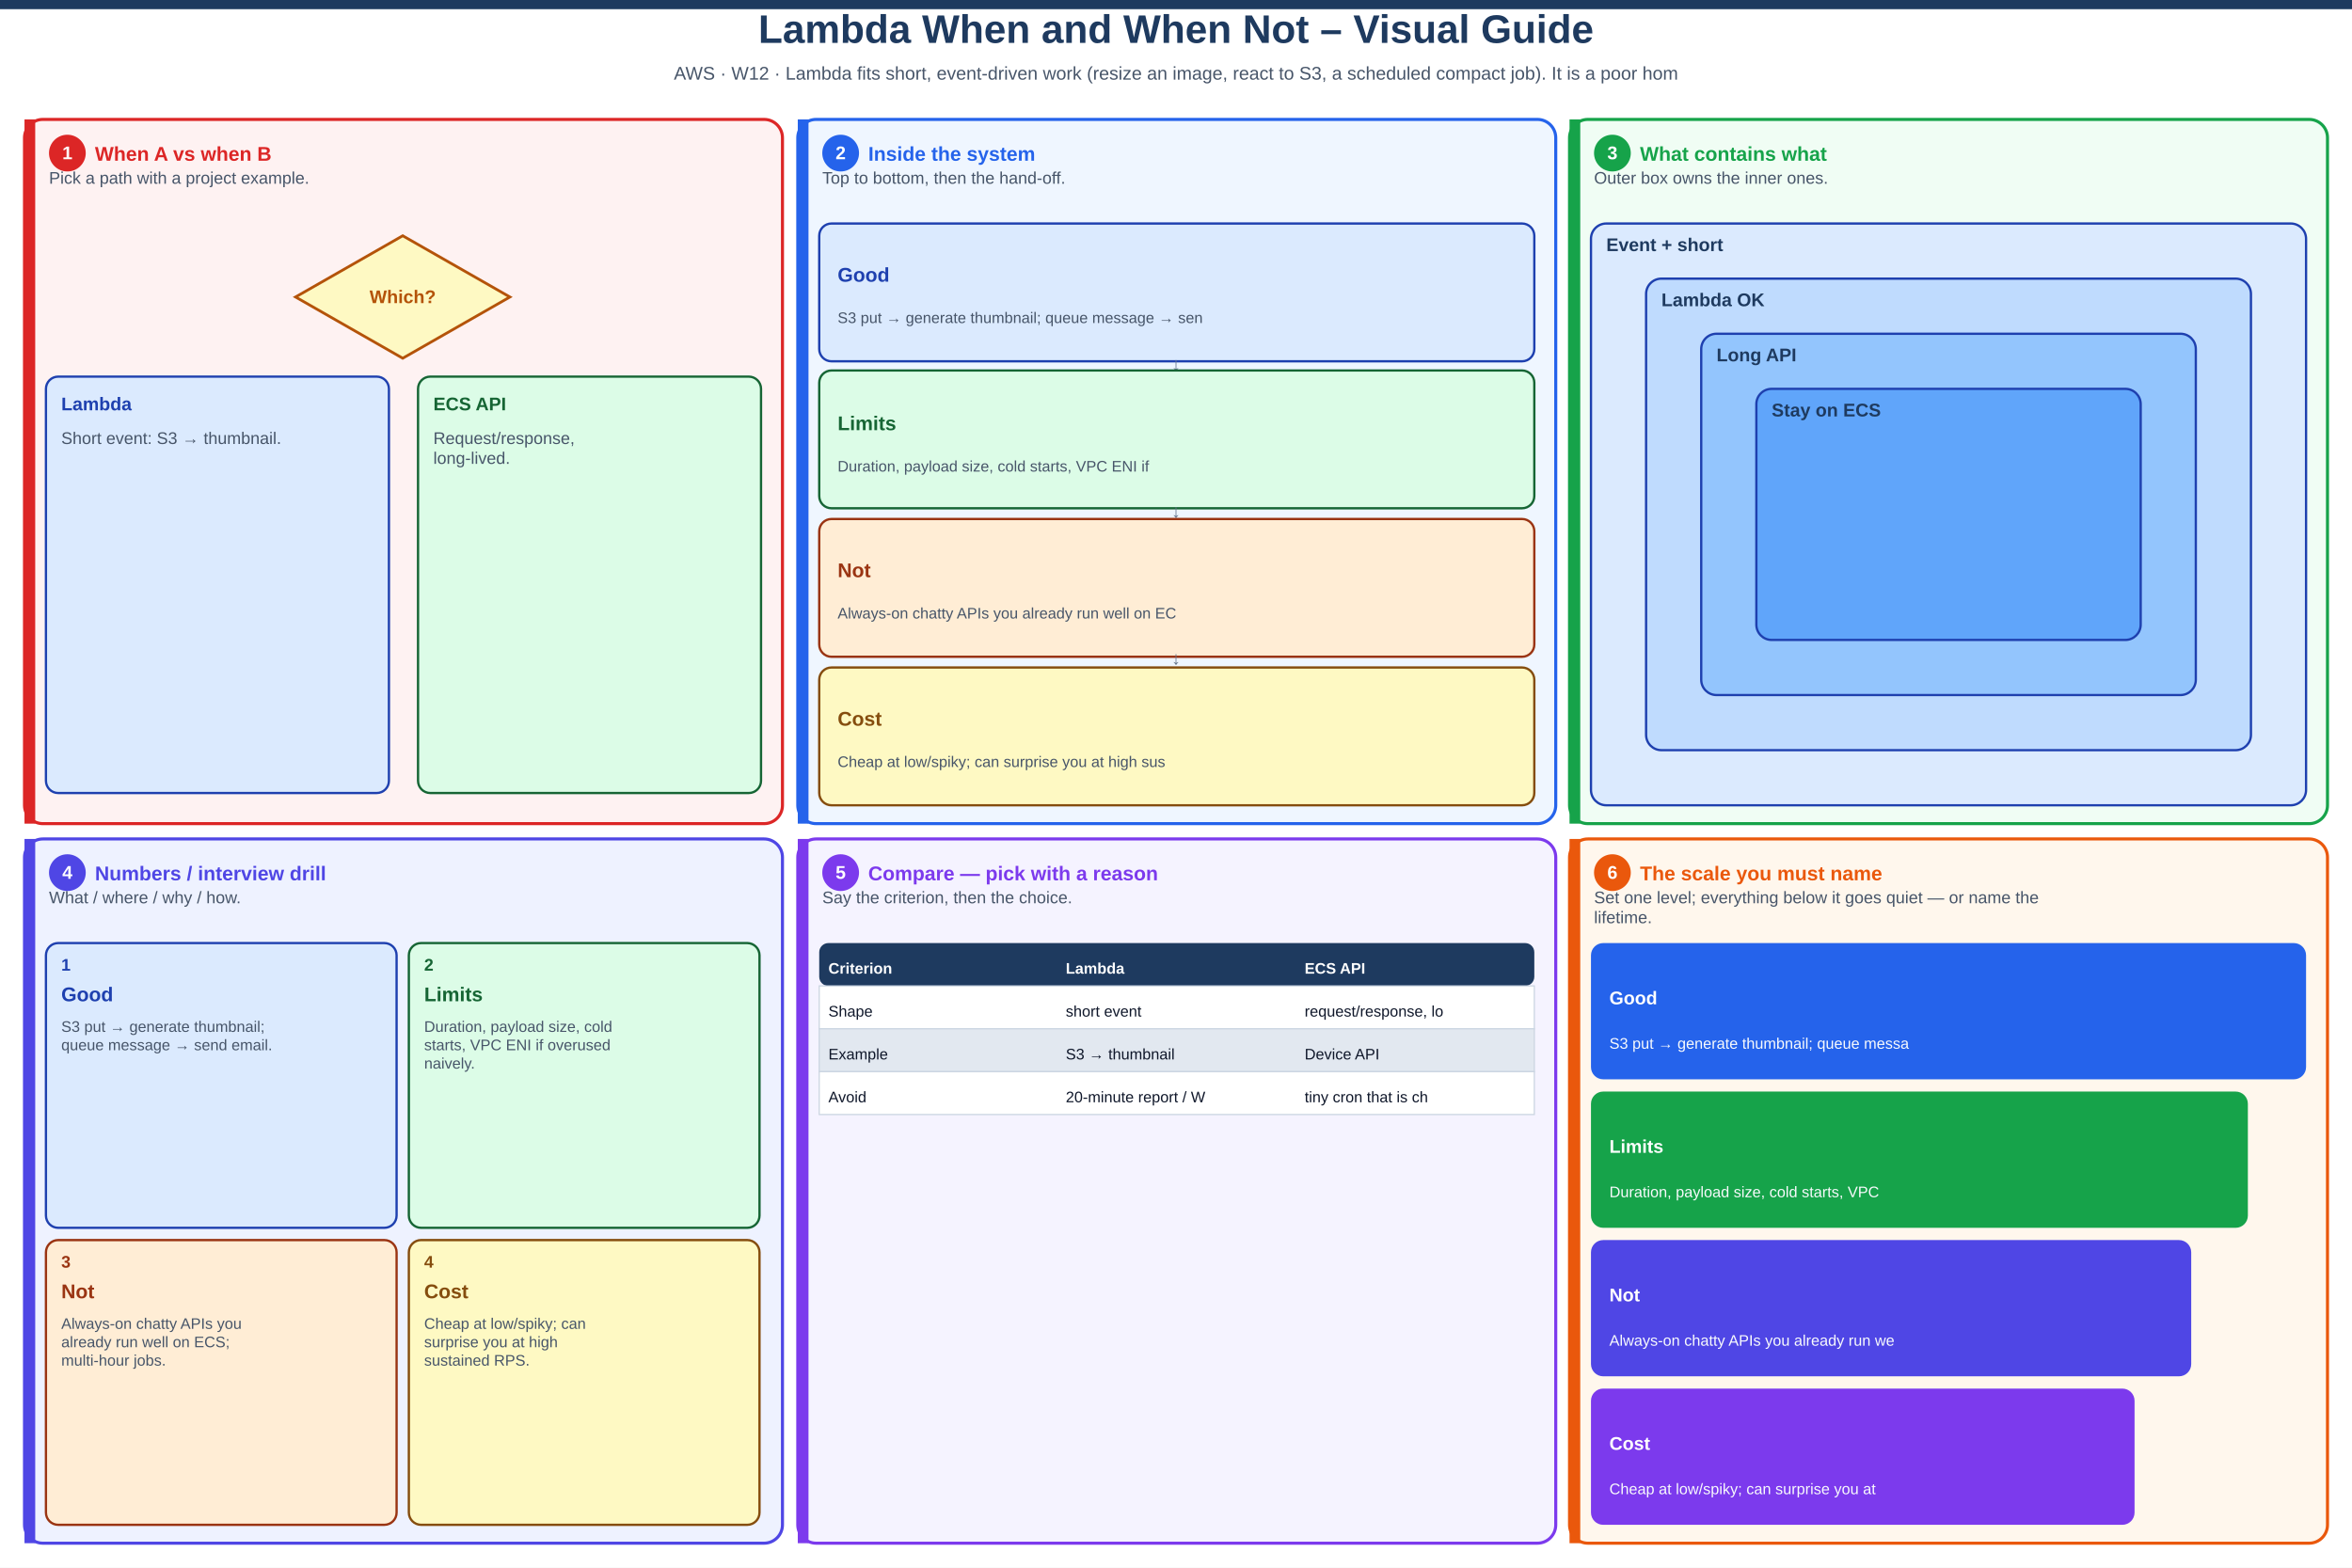
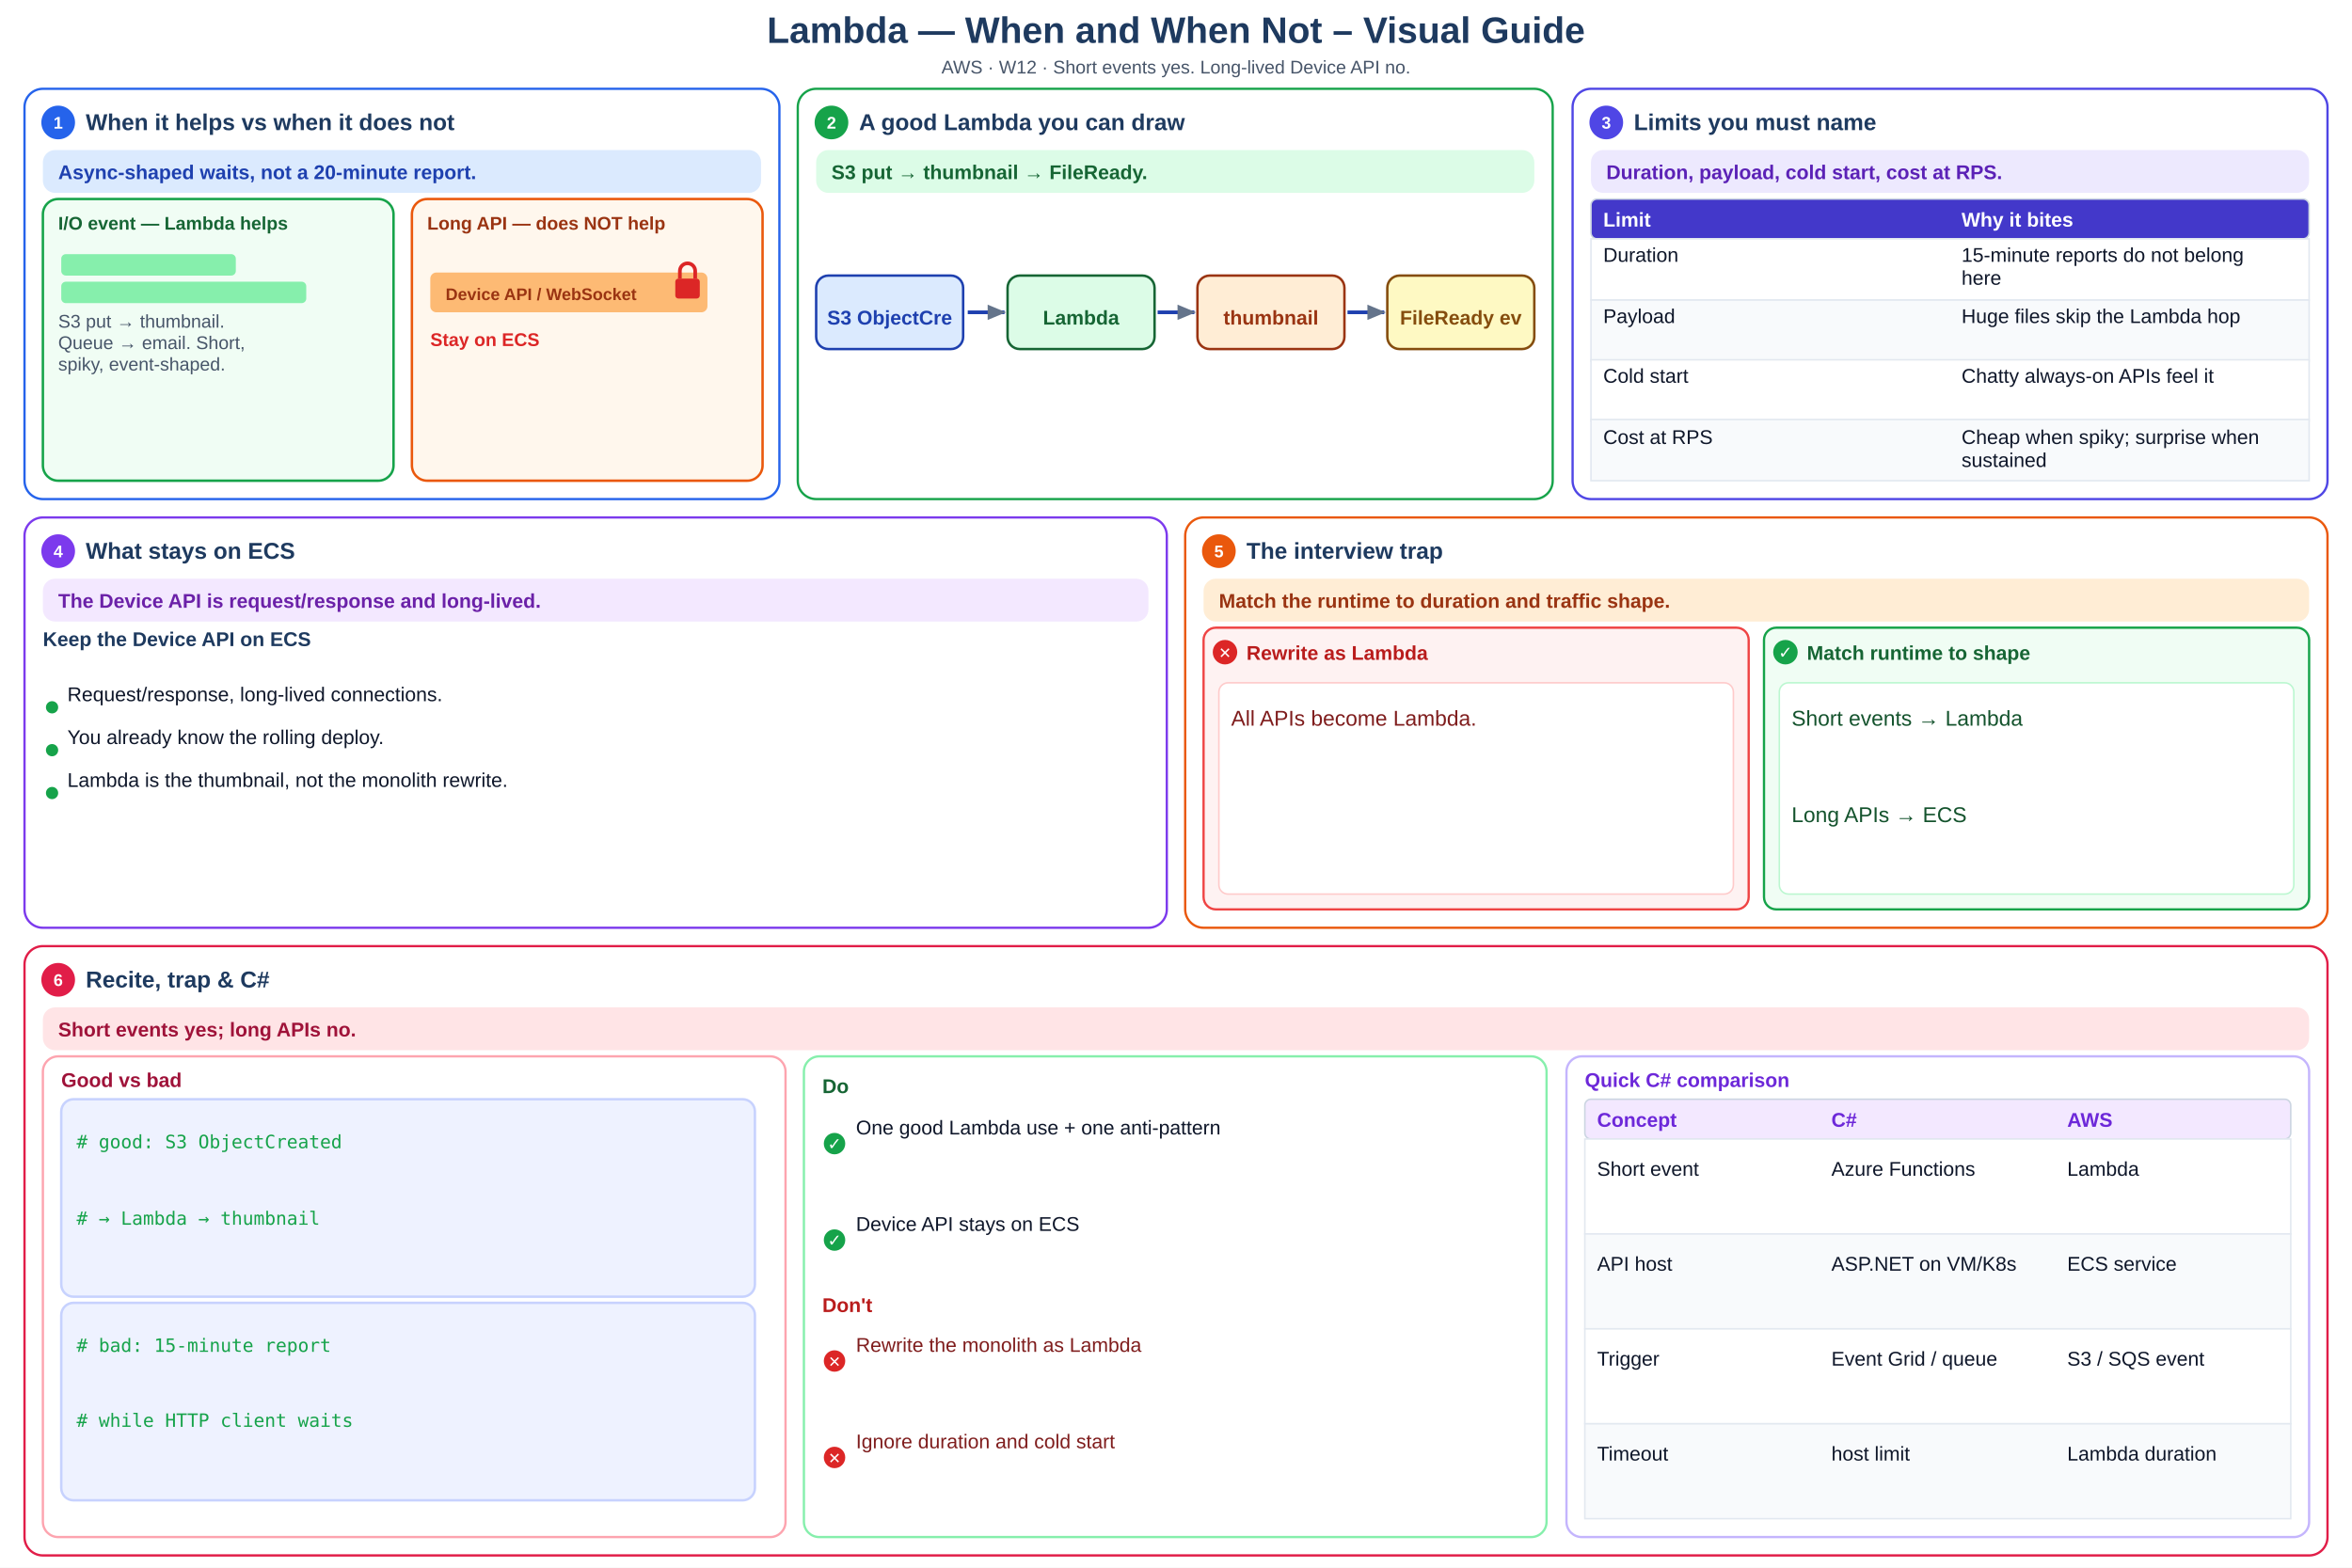
<svg xmlns="http://www.w3.org/2000/svg" width="1536" height="1024" viewBox="0 0 1536 1024">
  <defs>
-     <marker id="arrow" markerWidth="8" markerHeight="8" refX="6" refY="4" orient="auto">
-       <path d="M0,0 L8,4 L0,8 z" fill="#64748b" />
+     <marker id="arrow" markerWidth="12" markerHeight="10" refX="11" refY="5" orient="auto" markerUnits="userSpaceOnUse">
+       <path d="M0,0 L12,5 L0,10 z" fill="#64748b" />
    </marker>
  </defs>
  <rect x="0" y="0" width="1536" height="1024" rx="0" fill="#ffffff" />
-   <rect x="0" y="0" width="1536" height="6" rx="0" fill="#1e3a5f" />
-   <text x="768" y="28" fill="#1e3a5f" font-size="26" font-weight="800" text-anchor="middle" font-family="Segoe UI,Arial,sans-serif">Lambda When and When Not  –  Visual Guide</text>
-   <text x="768" y="52" fill="#475569" font-size="12" font-weight="500" text-anchor="middle" font-family="Segoe UI,Arial,sans-serif">AWS  ·  W12  ·  Lambda fits short, event-driven work (resize an image, react to S3, a scheduled compact job). It is a poor hom</text>
-   <rect x="16" y="78" width="495" height="460" rx="12" fill="#fef2f2" stroke="#dc2626" stroke-width="2" />
-   <rect x="16" y="78" width="7" height="460" rx="0" fill="#dc2626" />
-   <circle cx="44" cy="100" r="12" fill="#dc2626" />
-   <text x="44" y="104" fill="#fff" font-size="12" font-weight="800" text-anchor="middle" font-family="Segoe UI,Arial,sans-serif">1</text>
-   <text x="62" y="105" fill="#dc2626" font-size="13" font-weight="800" text-anchor="start" font-family="Segoe UI,Arial,sans-serif">When A vs when B</text>
-   <text x="32" y="120" fill="#475569" font-size="11" font-weight="500" text-anchor="start" font-family="Segoe UI,Arial,sans-serif">
-     <tspan x="32" dy="0">Pick a path with a project example.</tspan>
-   </text>
-   <polygon points="263,154 333,194 263,234 193,194" fill="#fef9c3" stroke="#b45309" stroke-width="1.8" />
-   <text x="263" y="198" fill="#b45309" font-size="12" font-weight="800" text-anchor="middle" font-family="Segoe UI,Arial,sans-serif">Which?</text>
-   <rect x="30" y="246" width="224" height="272" rx="8" fill="#dbeafe" stroke="#1e40af" stroke-width="1.5" />
-   <rect x="273" y="246" width="224" height="272" rx="8" fill="#dcfce7" stroke="#166534" stroke-width="1.5" />
-   <text x="40" y="268" fill="#1e40af" font-size="12" font-weight="800" text-anchor="start" font-family="Segoe UI,Arial,sans-serif">Lambda</text>
-   <text x="40" y="290" fill="#475569" font-size="11" font-weight="500" text-anchor="start" font-family="Segoe UI,Arial,sans-serif">
-     <tspan x="40" dy="0">Short event: S3 → thumbnail.</tspan>
-   </text>
-   <text x="283" y="268" fill="#166534" font-size="12" font-weight="800" text-anchor="start" font-family="Segoe UI,Arial,sans-serif">ECS API</text>
-   <text x="283" y="290" fill="#475569" font-size="11" font-weight="500" text-anchor="start" font-family="Segoe UI,Arial,sans-serif">
-     <tspan x="283" dy="0">Request/response,</tspan>
-     <tspan x="283" dy="13">long-lived.</tspan>
-   </text>
-   <rect x="521" y="78" width="495" height="460" rx="12" fill="#eff6ff" stroke="#2563eb" stroke-width="2" />
-   <rect x="521" y="78" width="7" height="460" rx="0" fill="#2563eb" />
-   <circle cx="549" cy="100" r="12" fill="#2563eb" />
-   <text x="549" y="104" fill="#fff" font-size="12" font-weight="800" text-anchor="middle" font-family="Segoe UI,Arial,sans-serif">2</text>
-   <text x="567" y="105" fill="#2563eb" font-size="13" font-weight="800" text-anchor="start" font-family="Segoe UI,Arial,sans-serif">Inside the system</text>
-   <text x="537" y="120" fill="#475569" font-size="11" font-weight="500" text-anchor="start" font-family="Segoe UI,Arial,sans-serif">
-     <tspan x="537" dy="0">Top to bottom, then the hand-off.</tspan>
-   </text>
-   <rect x="535" y="146" width="467" height="90" rx="8" fill="#dbeafe" stroke="#1e40af" stroke-width="1.5" />
-   <text x="547" y="184" fill="#1e40af" font-size="13" font-weight="800" text-anchor="start" font-family="Segoe UI,Arial,sans-serif">Good</text>
-   <text x="547" y="211" fill="#475569" font-size="10" font-weight="500" text-anchor="start" font-family="Segoe UI,Arial,sans-serif">S3 put → generate thumbnail; queue message → sen</text>
-   <text x="768" y="242" fill="#64748b" font-size="12" font-weight="800" text-anchor="middle" font-family="Segoe UI,Arial,sans-serif">↓</text>
-   <rect x="535" y="242" width="467" height="90" rx="8" fill="#dcfce7" stroke="#166534" stroke-width="1.5" />
-   <text x="547" y="281" fill="#166534" font-size="13" font-weight="800" text-anchor="start" font-family="Segoe UI,Arial,sans-serif">Limits</text>
-   <text x="547" y="308" fill="#475569" font-size="10" font-weight="500" text-anchor="start" font-family="Segoe UI,Arial,sans-serif">Duration, payload size, cold starts, VPC ENI if </text>
-   <text x="768" y="338" fill="#64748b" font-size="12" font-weight="800" text-anchor="middle" font-family="Segoe UI,Arial,sans-serif">↓</text>
-   <rect x="535" y="339" width="467" height="90" rx="8" fill="#ffedd5" stroke="#9a3412" stroke-width="1.5" />
-   <text x="547" y="377" fill="#9a3412" font-size="13" font-weight="800" text-anchor="start" font-family="Segoe UI,Arial,sans-serif">Not</text>
-   <text x="547" y="404" fill="#475569" font-size="10" font-weight="500" text-anchor="start" font-family="Segoe UI,Arial,sans-serif">Always-on chatty APIs you already run well on EC</text>
-   <text x="768" y="434" fill="#64748b" font-size="12" font-weight="800" text-anchor="middle" font-family="Segoe UI,Arial,sans-serif">↓</text>
-   <rect x="535" y="436" width="467" height="90" rx="8" fill="#fef9c3" stroke="#854d0e" stroke-width="1.5" />
-   <text x="547" y="474" fill="#854d0e" font-size="13" font-weight="800" text-anchor="start" font-family="Segoe UI,Arial,sans-serif">Cost</text>
-   <text x="547" y="501" fill="#475569" font-size="10" font-weight="500" text-anchor="start" font-family="Segoe UI,Arial,sans-serif">Cheap at low/spiky; can surprise you at high sus</text>
-   <rect x="1025" y="78" width="495" height="460" rx="12" fill="#f0fdf4" stroke="#16a34a" stroke-width="2" />
-   <rect x="1025" y="78" width="7" height="460" rx="0" fill="#16a34a" />
-   <circle cx="1053" cy="100" r="12" fill="#16a34a" />
-   <text x="1053" y="104" fill="#fff" font-size="12" font-weight="800" text-anchor="middle" font-family="Segoe UI,Arial,sans-serif">3</text>
-   <text x="1071" y="105" fill="#16a34a" font-size="13" font-weight="800" text-anchor="start" font-family="Segoe UI,Arial,sans-serif">What contains what</text>
-   <text x="1041" y="120" fill="#475569" font-size="11" font-weight="500" text-anchor="start" font-family="Segoe UI,Arial,sans-serif">
-     <tspan x="1041" dy="0">Outer box owns the inner ones.</tspan>
-   </text>
-   <rect x="1039" y="146" width="467" height="380" rx="10" fill="#dbeafe" stroke="#1e40af" stroke-width="1.5" />
-   <text x="1049" y="164" fill="#1e3a5f" font-size="12" font-weight="800" text-anchor="start" font-family="Segoe UI,Arial,sans-serif">Event + short</text>
-   <rect x="1075" y="182" width="395" height="308" rx="10" fill="#bfdbfe" stroke="#1e40af" stroke-width="1.5" />
-   <text x="1085" y="200" fill="#1e3a5f" font-size="12" font-weight="800" text-anchor="start" font-family="Segoe UI,Arial,sans-serif">Lambda OK</text>
-   <rect x="1111" y="218" width="323" height="236" rx="10" fill="#93c5fd" stroke="#1e40af" stroke-width="1.5" />
-   <text x="1121" y="236" fill="#1e3a5f" font-size="12" font-weight="800" text-anchor="start" font-family="Segoe UI,Arial,sans-serif">Long API</text>
-   <rect x="1147" y="254" width="251" height="164" rx="10" fill="#60a5fa" stroke="#1e40af" stroke-width="1.5" />
-   <text x="1157" y="272" fill="#1e3a5f" font-size="12" font-weight="800" text-anchor="start" font-family="Segoe UI,Arial,sans-serif">Stay on ECS</text>
-   <rect x="16" y="548" width="495" height="460" rx="12" fill="#eef2ff" stroke="#4f46e5" stroke-width="2" />
-   <rect x="16" y="548" width="7" height="460" rx="0" fill="#4f46e5" />
-   <circle cx="44" cy="570" r="12" fill="#4f46e5" />
-   <text x="44" y="574" fill="#fff" font-size="12" font-weight="800" text-anchor="middle" font-family="Segoe UI,Arial,sans-serif">4</text>
-   <text x="62" y="575" fill="#4f46e5" font-size="13" font-weight="800" text-anchor="start" font-family="Segoe UI,Arial,sans-serif">Numbers / interview drill</text>
-   <text x="32" y="590" fill="#475569" font-size="11" font-weight="500" text-anchor="start" font-family="Segoe UI,Arial,sans-serif">
-     <tspan x="32" dy="0">What / where / why / how.</tspan>
-   </text>
-   <rect x="30" y="616" width="229" height="186" rx="8" fill="#dbeafe" stroke="#1e40af" stroke-width="1.5" />
-   <text x="40" y="634" fill="#1e40af" font-size="11" font-weight="800" text-anchor="start" font-family="Segoe UI,Arial,sans-serif">1</text>
-   <text x="40" y="654" fill="#1e40af" font-size="13" font-weight="800" text-anchor="start" font-family="Segoe UI,Arial,sans-serif">Good</text>
-   <text x="40" y="674" fill="#475569" font-size="10" font-weight="500" text-anchor="start" font-family="Segoe UI,Arial,sans-serif">
-     <tspan x="40" dy="0">S3 put → generate thumbnail;</tspan>
-     <tspan x="40" dy="12">queue message → send email.</tspan>
-   </text>
-   <rect x="267" y="616" width="229" height="186" rx="8" fill="#dcfce7" stroke="#166534" stroke-width="1.5" />
-   <text x="277" y="634" fill="#166534" font-size="11" font-weight="800" text-anchor="start" font-family="Segoe UI,Arial,sans-serif">2</text>
-   <text x="277" y="654" fill="#166534" font-size="13" font-weight="800" text-anchor="start" font-family="Segoe UI,Arial,sans-serif">Limits</text>
-   <text x="277" y="674" fill="#475569" font-size="10" font-weight="500" text-anchor="start" font-family="Segoe UI,Arial,sans-serif">
-     <tspan x="277" dy="0">Duration, payload size, cold</tspan>
-     <tspan x="277" dy="12">starts, VPC ENI if overused</tspan>
-     <tspan x="277" dy="12">naively.</tspan>
-   </text>
-   <rect x="30" y="810" width="229" height="186" rx="8" fill="#ffedd5" stroke="#9a3412" stroke-width="1.5" />
-   <text x="40" y="828" fill="#9a3412" font-size="11" font-weight="800" text-anchor="start" font-family="Segoe UI,Arial,sans-serif">3</text>
-   <text x="40" y="848" fill="#9a3412" font-size="13" font-weight="800" text-anchor="start" font-family="Segoe UI,Arial,sans-serif">Not</text>
-   <text x="40" y="868" fill="#475569" font-size="10" font-weight="500" text-anchor="start" font-family="Segoe UI,Arial,sans-serif">
-     <tspan x="40" dy="0">Always-on chatty APIs you</tspan>
-     <tspan x="40" dy="12">already run well on ECS;</tspan>
-     <tspan x="40" dy="12">multi-hour jobs.</tspan>
-   </text>
-   <rect x="267" y="810" width="229" height="186" rx="8" fill="#fef9c3" stroke="#854d0e" stroke-width="1.5" />
-   <text x="277" y="828" fill="#854d0e" font-size="11" font-weight="800" text-anchor="start" font-family="Segoe UI,Arial,sans-serif">4</text>
-   <text x="277" y="848" fill="#854d0e" font-size="13" font-weight="800" text-anchor="start" font-family="Segoe UI,Arial,sans-serif">Cost</text>
-   <text x="277" y="868" fill="#475569" font-size="10" font-weight="500" text-anchor="start" font-family="Segoe UI,Arial,sans-serif">
-     <tspan x="277" dy="0">Cheap at low/spiky; can</tspan>
-     <tspan x="277" dy="12">surprise you at high</tspan>
-     <tspan x="277" dy="12">sustained RPS.</tspan>
-   </text>
-   <rect x="521" y="548" width="495" height="460" rx="12" fill="#f5f3ff" stroke="#7c3aed" stroke-width="2" />
-   <rect x="521" y="548" width="7" height="460" rx="0" fill="#7c3aed" />
-   <circle cx="549" cy="570" r="12" fill="#7c3aed" />
-   <text x="549" y="574" fill="#fff" font-size="12" font-weight="800" text-anchor="middle" font-family="Segoe UI,Arial,sans-serif">5</text>
-   <text x="567" y="575" fill="#7c3aed" font-size="13" font-weight="800" text-anchor="start" font-family="Segoe UI,Arial,sans-serif">Compare — pick with a reason</text>
-   <text x="537" y="590" fill="#475569" font-size="11" font-weight="500" text-anchor="start" font-family="Segoe UI,Arial,sans-serif">
-     <tspan x="537" dy="0">Say the criterion, then the choice.</tspan>
-   </text>
-   <rect x="535" y="616" width="467" height="28" rx="6" fill="#1e3a5f" />
-   <text x="541" y="636" fill="#fff" font-size="10" font-weight="700" text-anchor="start" font-family="Segoe UI,Arial,sans-serif">Criterion</text>
-   <text x="696" y="636" fill="#fff" font-size="10" font-weight="700" text-anchor="start" font-family="Segoe UI,Arial,sans-serif">Lambda</text>
-   <text x="852" y="636" fill="#fff" font-size="10" font-weight="700" text-anchor="start" font-family="Segoe UI,Arial,sans-serif">ECS API</text>
-   <rect x="535" y="644" width="467" height="28" rx="0" fill="#ffffff" stroke="#cbd5e1" stroke-width="0.8" />
-   <text x="541" y="664" fill="#0f172a" font-size="10" font-weight="500" text-anchor="start" font-family="Segoe UI,Arial,sans-serif">Shape</text>
-   <text x="696" y="664" fill="#0f172a" font-size="10" font-weight="500" text-anchor="start" font-family="Segoe UI,Arial,sans-serif">short event</text>
-   <text x="852" y="664" fill="#0f172a" font-size="10" font-weight="500" text-anchor="start" font-family="Segoe UI,Arial,sans-serif">request/response, lo</text>
-   <rect x="535" y="672" width="467" height="28" rx="0" fill="#e2e8f0" stroke="#cbd5e1" stroke-width="0.8" />
-   <text x="541" y="692" fill="#0f172a" font-size="10" font-weight="500" text-anchor="start" font-family="Segoe UI,Arial,sans-serif">Example</text>
-   <text x="696" y="692" fill="#0f172a" font-size="10" font-weight="500" text-anchor="start" font-family="Segoe UI,Arial,sans-serif">S3 → thumbnail</text>
-   <text x="852" y="692" fill="#0f172a" font-size="10" font-weight="500" text-anchor="start" font-family="Segoe UI,Arial,sans-serif">Device API</text>
-   <rect x="535" y="700" width="467" height="28" rx="0" fill="#ffffff" stroke="#cbd5e1" stroke-width="0.8" />
-   <text x="541" y="720" fill="#0f172a" font-size="10" font-weight="500" text-anchor="start" font-family="Segoe UI,Arial,sans-serif">Avoid</text>
-   <text x="696" y="720" fill="#0f172a" font-size="10" font-weight="500" text-anchor="start" font-family="Segoe UI,Arial,sans-serif">20-minute report / W</text>
-   <text x="852" y="720" fill="#0f172a" font-size="10" font-weight="500" text-anchor="start" font-family="Segoe UI,Arial,sans-serif">tiny cron that is ch</text>
-   <rect x="1025" y="548" width="495" height="460" rx="12" fill="#fff7ed" stroke="#ea580c" stroke-width="2" />
-   <rect x="1025" y="548" width="7" height="460" rx="0" fill="#ea580c" />
-   <circle cx="1053" cy="570" r="12" fill="#ea580c" />
-   <text x="1053" y="574" fill="#fff" font-size="12" font-weight="800" text-anchor="middle" font-family="Segoe UI,Arial,sans-serif">6</text>
-   <text x="1071" y="575" fill="#ea580c" font-size="13" font-weight="800" text-anchor="start" font-family="Segoe UI,Arial,sans-serif">The scale you must name</text>
-   <text x="1041" y="590" fill="#475569" font-size="11" font-weight="500" text-anchor="start" font-family="Segoe UI,Arial,sans-serif">
-     <tspan x="1041" dy="0">Set one level; everything below it goes quiet — or name the</tspan>
-     <tspan x="1041" dy="13">lifetime.</tspan>
-   </text>
-   <rect x="1039" y="616" width="467" height="89" rx="8" fill="#2563eb" />
-   <text x="1051" y="656" fill="#fff" font-size="12" font-weight="800" text-anchor="start" font-family="Segoe UI,Arial,sans-serif">Good</text>
-   <text x="1051" y="685" fill="#f8fafc" font-size="10" font-weight="500" text-anchor="start" font-family="Segoe UI,Arial,sans-serif">S3 put → generate thumbnail; queue messa</text>
-   <rect x="1039" y="713" width="429" height="89" rx="8" fill="#16a34a" />
-   <text x="1051" y="753" fill="#fff" font-size="12" font-weight="800" text-anchor="start" font-family="Segoe UI,Arial,sans-serif">Limits</text>
-   <text x="1051" y="782" fill="#f8fafc" font-size="10" font-weight="500" text-anchor="start" font-family="Segoe UI,Arial,sans-serif">Duration, payload size, cold starts, VPC</text>
-   <rect x="1039" y="810" width="392" height="89" rx="8" fill="#4f46e5" />
-   <text x="1051" y="850" fill="#fff" font-size="12" font-weight="800" text-anchor="start" font-family="Segoe UI,Arial,sans-serif">Not</text>
-   <text x="1051" y="879" fill="#f8fafc" font-size="10" font-weight="500" text-anchor="start" font-family="Segoe UI,Arial,sans-serif">Always-on chatty APIs you already run we</text>
-   <rect x="1039" y="907" width="355" height="89" rx="8" fill="#7c3aed" />
-   <text x="1051" y="947" fill="#fff" font-size="12" font-weight="800" text-anchor="start" font-family="Segoe UI,Arial,sans-serif">Cost</text>
-   <text x="1051" y="976" fill="#f8fafc" font-size="10" font-weight="500" text-anchor="start" font-family="Segoe UI,Arial,sans-serif">Cheap at low/spiky; can surprise you at </text>
+   <text x="768" y="28" fill="#1e3a5f" font-size="24" font-weight="800" text-anchor="middle" font-family="Segoe UI,Arial,sans-serif">Lambda — When and When Not  –  Visual Guide</text>
+   <text x="768" y="48" fill="#475569" font-size="12" font-weight="500" text-anchor="middle" font-family="Segoe UI,Arial,sans-serif">AWS · W12  ·  Short events yes. Long-lived Device API no.</text>
+   <rect x="16" y="58" width="493" height="268" rx="12" fill="#fff" stroke="#2563eb" stroke-width="1.5" />
+   <circle cx="38" cy="80" r="11" fill="#2563eb" />
+   <text x="38" y="84" fill="#fff" font-size="11" font-weight="800" text-anchor="middle" font-family="Segoe UI,Arial,sans-serif">1</text>
+   <text x="56" y="85" fill="#1e3a5f" font-size="15" font-weight="800" text-anchor="start" font-family="Segoe UI,Arial,sans-serif">When it helps vs when it does not</text>
+   <rect x="28" y="98" width="469" height="28" rx="8" fill="#dbeafe" />
+   <text x="38" y="117" fill="#1e40af" font-size="13" font-weight="700" text-anchor="start" font-family="Segoe UI,Arial,sans-serif">Async-shaped waits, not a 20-minute report.</text>
+   <rect x="28" y="130" width="229" height="184" rx="10" fill="#f0fdf4" stroke="#16a34a" stroke-width="1.6" />
+   <text x="38" y="150" fill="#166534" font-size="12" font-weight="800" text-anchor="start" font-family="Segoe UI,Arial,sans-serif">I/O event — Lambda helps</text>
+   <rect x="40" y="166" width="114" height="14" rx="3" fill="#86efac" />
+   <rect x="40" y="184" width="160" height="14" rx="3" fill="#86efac" />
+   <text x="38" y="214" fill="#475569" font-size="12" font-weight="500" font-family="Segoe UI,Arial,sans-serif">
+     <tspan x="38" dy="0">S3 put → thumbnail.</tspan>
+     <tspan x="38" dy="14">Queue → email. Short,</tspan>
+     <tspan x="38" dy="14">spiky, event-shaped.</tspan>
+   </text>
+   <rect x="269" y="130" width="229" height="184" rx="10" fill="#fff7ed" stroke="#ea580c" stroke-width="1.6" />
+   <text x="279" y="150" fill="#9a3412" font-size="12" font-weight="800" text-anchor="start" font-family="Segoe UI,Arial,sans-serif">Long API — does NOT help</text>
+   <rect x="281" y="178" width="181" height="26" rx="4" fill="#fdba74" />
+   <text x="291" y="196" fill="#9a3412" font-size="11" font-weight="800" text-anchor="start" font-family="Segoe UI,Arial,sans-serif">Device API / WebSocket</text>
+   <rect x="441" y="182" width="16" height="13" rx="2" fill="#dc2626" />
+   <path d="M444,182 v-5 a5,5 0 0 1 10,0 v5" fill="none" stroke="#dc2626" stroke-width="2.4" />
+   <text x="281" y="226" fill="#dc2626" font-size="12" font-weight="700" text-anchor="start" font-family="Segoe UI,Arial,sans-serif">Stay on ECS</text>
+   <rect x="521" y="58" width="493" height="268" rx="12" fill="#fff" stroke="#16a34a" stroke-width="1.5" />
+   <circle cx="543" cy="80" r="11" fill="#16a34a" />
+   <text x="543" y="84" fill="#fff" font-size="11" font-weight="800" text-anchor="middle" font-family="Segoe UI,Arial,sans-serif">2</text>
+   <text x="561" y="85" fill="#1e3a5f" font-size="15" font-weight="800" text-anchor="start" font-family="Segoe UI,Arial,sans-serif">A good Lambda you can draw</text>
+   <rect x="533" y="98" width="469" height="28" rx="8" fill="#dcfce7" />
+   <text x="543" y="117" fill="#166534" font-size="13" font-weight="700" text-anchor="start" font-family="Segoe UI,Arial,sans-serif">S3 put → thumbnail → FileReady.</text>
+   <rect x="533" y="180" width="96" height="48" rx="8" fill="#dbeafe" stroke="#1e40af" stroke-width="1.6" />
+   <text x="581" y="212" fill="#1e40af" font-size="13" font-weight="700" text-anchor="middle" font-family="Segoe UI,Arial,sans-serif">S3 ObjectCre</text>
+   <line x1="632" y1="204" x2="656" y2="204" stroke="#1e40af" stroke-width="2.4" marker-end="url(#arrow)" />
+   <rect x="658" y="180" width="96" height="48" rx="8" fill="#dcfce7" stroke="#166534" stroke-width="1.6" />
+   <text x="706" y="212" fill="#166534" font-size="13" font-weight="700" text-anchor="middle" font-family="Segoe UI,Arial,sans-serif">Lambda</text>
+   <line x1="756" y1="204" x2="780" y2="204" stroke="#1e40af" stroke-width="2.4" marker-end="url(#arrow)" />
+   <rect x="782" y="180" width="96" height="48" rx="8" fill="#ffedd5" stroke="#9a3412" stroke-width="1.6" />
+   <text x="830" y="212" fill="#9a3412" font-size="13" font-weight="700" text-anchor="middle" font-family="Segoe UI,Arial,sans-serif">thumbnail</text>
+   <line x1="880" y1="204" x2="904" y2="204" stroke="#1e40af" stroke-width="2.4" marker-end="url(#arrow)" />
+   <rect x="906" y="180" width="96" height="48" rx="8" fill="#fef9c3" stroke="#854d0e" stroke-width="1.6" />
+   <text x="954" y="212" fill="#854d0e" font-size="13" font-weight="700" text-anchor="middle" font-family="Segoe UI,Arial,sans-serif">FileReady ev</text>
+   <rect x="1027" y="58" width="493" height="268" rx="12" fill="#fff" stroke="#4f46e5" stroke-width="1.5" />
+   <circle cx="1049" cy="80" r="11" fill="#4f46e5" />
+   <text x="1049" y="84" fill="#fff" font-size="11" font-weight="800" text-anchor="middle" font-family="Segoe UI,Arial,sans-serif">3</text>
+   <text x="1067" y="85" fill="#1e3a5f" font-size="15" font-weight="800" text-anchor="start" font-family="Segoe UI,Arial,sans-serif">Limits you must name</text>
+   <rect x="1039" y="98" width="469" height="28" rx="8" fill="#ede9fe" />
+   <text x="1049" y="117" fill="#5b21b6" font-size="13" font-weight="700" text-anchor="start" font-family="Segoe UI,Arial,sans-serif">Duration, payload, cold start, cost at RPS.</text>
+   <rect x="1039" y="130" width="469" height="26" rx="4" fill="#4338ca" stroke="#cbd5e1" stroke-width="1" />
+   <text x="1047" y="148" fill="#fff" font-size="13" font-weight="700" text-anchor="start" font-family="Segoe UI,Arial,sans-serif">Limit</text>
+   <text x="1281" y="148" fill="#fff" font-size="13" font-weight="700" text-anchor="start" font-family="Segoe UI,Arial,sans-serif">Why it bites</text>
+   <rect x="1039" y="156" width="469" height="40" rx="0" fill="#ffffff" stroke="#e2e8f0" stroke-width="1" />
+   <text x="1047" y="171" fill="#0f172a" font-size="13" font-weight="500" font-family="Segoe UI,Arial,sans-serif">
+     <tspan x="1047" dy="0">Duration</tspan>
+   </text>
+   <text x="1281" y="171" fill="#0f172a" font-size="13" font-weight="500" font-family="Segoe UI,Arial,sans-serif">
+     <tspan x="1281" dy="0">15-minute reports do not belong</tspan>
+     <tspan x="1281" dy="15">here</tspan>
+   </text>
+   <rect x="1039" y="196" width="469" height="40" rx="0" fill="#f8fafc" stroke="#e2e8f0" stroke-width="1" />
+   <text x="1047" y="211" fill="#0f172a" font-size="13" font-weight="500" font-family="Segoe UI,Arial,sans-serif">
+     <tspan x="1047" dy="0">Payload</tspan>
+   </text>
+   <text x="1281" y="211" fill="#0f172a" font-size="13" font-weight="500" font-family="Segoe UI,Arial,sans-serif">
+     <tspan x="1281" dy="0">Huge files skip the Lambda hop</tspan>
+   </text>
+   <rect x="1039" y="235" width="469" height="40" rx="0" fill="#ffffff" stroke="#e2e8f0" stroke-width="1" />
+   <text x="1047" y="250" fill="#0f172a" font-size="13" font-weight="500" font-family="Segoe UI,Arial,sans-serif">
+     <tspan x="1047" dy="0">Cold start</tspan>
+   </text>
+   <text x="1281" y="250" fill="#0f172a" font-size="13" font-weight="500" font-family="Segoe UI,Arial,sans-serif">
+     <tspan x="1281" dy="0">Chatty always-on APIs feel it</tspan>
+   </text>
+   <rect x="1039" y="274" width="469" height="40" rx="0" fill="#f8fafc" stroke="#e2e8f0" stroke-width="1" />
+   <text x="1047" y="290" fill="#0f172a" font-size="13" font-weight="500" font-family="Segoe UI,Arial,sans-serif">
+     <tspan x="1047" dy="0">Cost at RPS</tspan>
+   </text>
+   <text x="1281" y="290" fill="#0f172a" font-size="13" font-weight="500" font-family="Segoe UI,Arial,sans-serif">
+     <tspan x="1281" dy="0">Cheap when spiky; surprise when</tspan>
+     <tspan x="1281" dy="15">sustained</tspan>
+   </text>
+   <rect x="16" y="338" width="746" height="268" rx="12" fill="#fff" stroke="#7c3aed" stroke-width="1.5" />
+   <circle cx="38" cy="360" r="11" fill="#7c3aed" />
+   <text x="38" y="364" fill="#fff" font-size="11" font-weight="800" text-anchor="middle" font-family="Segoe UI,Arial,sans-serif">4</text>
+   <text x="56" y="365" fill="#1e3a5f" font-size="15" font-weight="800" text-anchor="start" font-family="Segoe UI,Arial,sans-serif">What stays on ECS</text>
+   <rect x="28" y="378" width="722" height="28" rx="8" fill="#f3e8ff" />
+   <text x="38" y="397" fill="#6b21a8" font-size="13" font-weight="700" text-anchor="start" font-family="Segoe UI,Arial,sans-serif">The Device API is request/response and long-lived.</text>
+   <text x="28" y="422" fill="#1e3a5f" font-size="13" font-weight="800" text-anchor="start" font-family="Segoe UI,Arial,sans-serif">Keep the Device API on ECS</text>
+   <circle cx="34" cy="462" r="4" fill="#16a34a" />
+   <text x="44" y="458" fill="#0f172a" font-size="13" font-weight="500" font-family="Segoe UI,Arial,sans-serif">
+     <tspan x="44" dy="0">Request/response, long-lived connections.</tspan>
+   </text>
+   <circle cx="34" cy="490" r="4" fill="#16a34a" />
+   <text x="44" y="486" fill="#0f172a" font-size="13" font-weight="500" font-family="Segoe UI,Arial,sans-serif">
+     <tspan x="44" dy="0">You already know the rolling deploy.</tspan>
+   </text>
+   <circle cx="34" cy="518" r="4" fill="#16a34a" />
+   <text x="44" y="514" fill="#0f172a" font-size="13" font-weight="500" font-family="Segoe UI,Arial,sans-serif">
+     <tspan x="44" dy="0">Lambda is the thumbnail, not the monolith rewrite.</tspan>
+   </text>
+   <rect x="774" y="338" width="746" height="268" rx="12" fill="#fff" stroke="#ea580c" stroke-width="1.5" />
+   <circle cx="796" cy="360" r="11" fill="#ea580c" />
+   <text x="796" y="364" fill="#fff" font-size="11" font-weight="800" text-anchor="middle" font-family="Segoe UI,Arial,sans-serif">5</text>
+   <text x="814" y="365" fill="#1e3a5f" font-size="15" font-weight="800" text-anchor="start" font-family="Segoe UI,Arial,sans-serif">The interview trap</text>
+   <rect x="786" y="378" width="722" height="28" rx="8" fill="#ffedd5" />
+   <text x="796" y="397" fill="#9a3412" font-size="13" font-weight="700" text-anchor="start" font-family="Segoe UI,Arial,sans-serif">Match the runtime to duration and traffic shape.</text>
+   <rect x="786" y="410" width="356" height="184" rx="8" fill="#fef2f2" stroke="#ef4444" stroke-width="1.5" />
+   <circle cx="800" cy="426" r="8" fill="#dc2626" />
+   <text x="800" y="430" fill="#fff" font-size="10" font-weight="800" text-anchor="middle" font-family="Segoe UI,Arial,sans-serif">✕</text>
+   <text x="814" y="431" fill="#b91c1c" font-size="13" font-weight="800" text-anchor="start" font-family="Segoe UI,Arial,sans-serif">Rewrite as Lambda</text>
+   <rect x="796" y="446" width="336" height="138" rx="6" fill="#fff" stroke="#fecaca" stroke-width="1" />
+   <text x="804" y="474" fill="#7f1d1d" font-size="14" font-weight="500" font-family="Segoe UI,Arial,sans-serif">
+     <tspan x="804" dy="0">All APIs become Lambda.</tspan>
+   </text>
+   <rect x="1152" y="410" width="356" height="184" rx="8" fill="#f0fdf4" stroke="#16a34a" stroke-width="1.5" />
+   <circle cx="1166" cy="426" r="8" fill="#16a34a" />
+   <text x="1166" y="430" fill="#fff" font-size="11" font-weight="800" text-anchor="middle" font-family="Segoe UI,Arial,sans-serif">✓</text>
+   <text x="1180" y="431" fill="#166534" font-size="13" font-weight="800" text-anchor="start" font-family="Segoe UI,Arial,sans-serif">Match runtime to shape</text>
+   <rect x="1162" y="446" width="336" height="138" rx="6" fill="#fff" stroke="#bbf7d0" stroke-width="1" />
+   <text x="1170" y="474" fill="#14532d" font-size="14" font-weight="500" font-family="Segoe UI,Arial,sans-serif">
+     <tspan x="1170" dy="0">Short events → Lambda</tspan>
+   </text>
+   <text x="1170" y="537" fill="#14532d" font-size="14" font-weight="500" font-family="Segoe UI,Arial,sans-serif">
+     <tspan x="1170" dy="0">Long APIs → ECS</tspan>
+   </text>
+   <rect x="16" y="618" width="1504" height="398" rx="12" fill="#fff" stroke="#e11d48" stroke-width="1.5" />
+   <circle cx="38" cy="640" r="11" fill="#e11d48" />
+   <text x="38" y="644" fill="#fff" font-size="11" font-weight="800" text-anchor="middle" font-family="Segoe UI,Arial,sans-serif">6</text>
+   <text x="56" y="645" fill="#1e3a5f" font-size="15" font-weight="800" text-anchor="start" font-family="Segoe UI,Arial,sans-serif">Recite, trap &amp; C#</text>
+   <rect x="28" y="658" width="1480" height="28" rx="8" fill="#ffe4e6" />
+   <text x="38" y="677" fill="#9f1239" font-size="13" font-weight="700" text-anchor="start" font-family="Segoe UI,Arial,sans-serif">Short events yes; long APIs no.</text>
+   <rect x="28" y="690" width="485" height="314" rx="10" fill="#fff" stroke="#fda4af" stroke-width="1.5" />
+   <text x="40" y="710" fill="#9f1239" font-size="13" font-weight="800" text-anchor="start" font-family="Segoe UI,Arial,sans-serif">Good vs bad</text>
+   <rect x="40" y="718" width="453" height="129" rx="8" fill="#eef2ff" stroke="#c7d2fe" stroke-width="1.6" />
+   <text x="50" y="750" fill="#16a34a" font-size="12" font-weight="500" text-anchor="start" font-family="Consolas,Menlo,monospace"># good: S3 ObjectCreated</text>
+   <text x="50" y="800" fill="#16a34a" font-size="12" font-weight="500" text-anchor="start" font-family="Consolas,Menlo,monospace">#   → Lambda → thumbnail</text>
+   <rect x="40" y="851" width="453" height="129" rx="8" fill="#eef2ff" stroke="#c7d2fe" stroke-width="1.6" />
+   <text x="50" y="883" fill="#16a34a" font-size="12" font-weight="500" text-anchor="start" font-family="Consolas,Menlo,monospace"># bad: 15-minute report</text>
+   <text x="50" y="932" fill="#16a34a" font-size="12" font-weight="500" text-anchor="start" font-family="Consolas,Menlo,monospace">#   while HTTP client waits</text>
+   <rect x="525" y="690" width="485" height="314" rx="10" fill="#fff" stroke="#86efac" stroke-width="1.5" />
+   <text x="537" y="714" fill="#166534" font-size="13" font-weight="800" text-anchor="start" font-family="Segoe UI,Arial,sans-serif">Do</text>
+   <circle cx="545" cy="747" r="7" fill="#16a34a" />
+   <text x="545" y="751" fill="#fff" font-size="11" font-weight="800" text-anchor="middle" font-family="Segoe UI,Arial,sans-serif">✓</text>
+   <text x="559" y="741" fill="#0f172a" font-size="13" font-weight="500" font-family="Segoe UI,Arial,sans-serif">
+     <tspan x="559" dy="0">One good Lambda use + one anti-pattern</tspan>
+   </text>
+   <circle cx="545" cy="810" r="7" fill="#16a34a" />
+   <text x="545" y="814" fill="#fff" font-size="11" font-weight="800" text-anchor="middle" font-family="Segoe UI,Arial,sans-serif">✓</text>
+   <text x="559" y="804" fill="#0f172a" font-size="13" font-weight="500" font-family="Segoe UI,Arial,sans-serif">
+     <tspan x="559" dy="0">Device API stays on ECS</tspan>
+   </text>
+   <text x="537" y="857" fill="#b91c1c" font-size="13" font-weight="800" text-anchor="start" font-family="Segoe UI,Arial,sans-serif">Don't</text>
+   <circle cx="545" cy="889" r="7" fill="#dc2626" />
+   <text x="545" y="893" fill="#fff" font-size="10" font-weight="800" text-anchor="middle" font-family="Segoe UI,Arial,sans-serif">✕</text>
+   <text x="559" y="883" fill="#7f1d1d" font-size="13" font-weight="500" font-family="Segoe UI,Arial,sans-serif">
+     <tspan x="559" dy="0">Rewrite the monolith as Lambda</tspan>
+   </text>
+   <circle cx="545" cy="952" r="7" fill="#dc2626" />
+   <text x="545" y="956" fill="#fff" font-size="10" font-weight="800" text-anchor="middle" font-family="Segoe UI,Arial,sans-serif">✕</text>
+   <text x="559" y="946" fill="#7f1d1d" font-size="13" font-weight="500" font-family="Segoe UI,Arial,sans-serif">
+     <tspan x="559" dy="0">Ignore duration and cold start</tspan>
+   </text>
+   <rect x="1023" y="690" width="485" height="314" rx="10" fill="#fff" stroke="#c4b5fd" stroke-width="1.5" />
+   <text x="1035" y="710" fill="#6d28d9" font-size="13" font-weight="800" text-anchor="start" font-family="Segoe UI,Arial,sans-serif">Quick C# comparison</text>
+   <rect x="1035" y="718" width="461" height="26" rx="4" fill="#f3e8ff" stroke="#cbd5e1" stroke-width="1" />
+   <text x="1043" y="736" fill="#6d28d9" font-size="13" font-weight="700" text-anchor="start" font-family="Segoe UI,Arial,sans-serif">Concept</text>
+   <text x="1196" y="736" fill="#6d28d9" font-size="13" font-weight="700" text-anchor="start" font-family="Segoe UI,Arial,sans-serif">C#</text>
+   <text x="1350" y="736" fill="#6d28d9" font-size="13" font-weight="700" text-anchor="start" font-family="Segoe UI,Arial,sans-serif">AWS</text>
+   <rect x="1035" y="744" width="461" height="62" rx="0" fill="#ffffff" stroke="#e2e8f0" stroke-width="1" />
+   <text x="1043" y="768" fill="#0f172a" font-size="13" font-weight="500" font-family="Segoe UI,Arial,sans-serif">
+     <tspan x="1043" dy="0">Short event</tspan>
+   </text>
+   <text x="1196" y="768" fill="#0f172a" font-size="13" font-weight="500" font-family="Segoe UI,Arial,sans-serif">
+     <tspan x="1196" dy="0">Azure Functions</tspan>
+   </text>
+   <text x="1350" y="768" fill="#0f172a" font-size="13" font-weight="500" font-family="Segoe UI,Arial,sans-serif">
+     <tspan x="1350" dy="0">Lambda</tspan>
+   </text>
+   <rect x="1035" y="806" width="461" height="62" rx="0" fill="#f8fafc" stroke="#e2e8f0" stroke-width="1" />
+   <text x="1043" y="830" fill="#0f172a" font-size="13" font-weight="500" font-family="Segoe UI,Arial,sans-serif">
+     <tspan x="1043" dy="0">API host</tspan>
+   </text>
+   <text x="1196" y="830" fill="#0f172a" font-size="13" font-weight="500" font-family="Segoe UI,Arial,sans-serif">
+     <tspan x="1196" dy="0">ASP.NET on VM/K8s</tspan>
+   </text>
+   <text x="1350" y="830" fill="#0f172a" font-size="13" font-weight="500" font-family="Segoe UI,Arial,sans-serif">
+     <tspan x="1350" dy="0">ECS service</tspan>
+   </text>
+   <rect x="1035" y="868" width="461" height="62" rx="0" fill="#ffffff" stroke="#e2e8f0" stroke-width="1" />
+   <text x="1043" y="892" fill="#0f172a" font-size="13" font-weight="500" font-family="Segoe UI,Arial,sans-serif">
+     <tspan x="1043" dy="0">Trigger</tspan>
+   </text>
+   <text x="1196" y="892" fill="#0f172a" font-size="13" font-weight="500" font-family="Segoe UI,Arial,sans-serif">
+     <tspan x="1196" dy="0">Event Grid / queue</tspan>
+   </text>
+   <text x="1350" y="892" fill="#0f172a" font-size="13" font-weight="500" font-family="Segoe UI,Arial,sans-serif">
+     <tspan x="1350" dy="0">S3 / SQS event</tspan>
+   </text>
+   <rect x="1035" y="930" width="461" height="62" rx="0" fill="#f8fafc" stroke="#e2e8f0" stroke-width="1" />
+   <text x="1043" y="954" fill="#0f172a" font-size="13" font-weight="500" font-family="Segoe UI,Arial,sans-serif">
+     <tspan x="1043" dy="0">Timeout</tspan>
+   </text>
+   <text x="1196" y="954" fill="#0f172a" font-size="13" font-weight="500" font-family="Segoe UI,Arial,sans-serif">
+     <tspan x="1196" dy="0">host limit</tspan>
+   </text>
+   <text x="1350" y="954" fill="#0f172a" font-size="13" font-weight="500" font-family="Segoe UI,Arial,sans-serif">
+     <tspan x="1350" dy="0">Lambda duration</tspan>
+   </text>
</svg>
